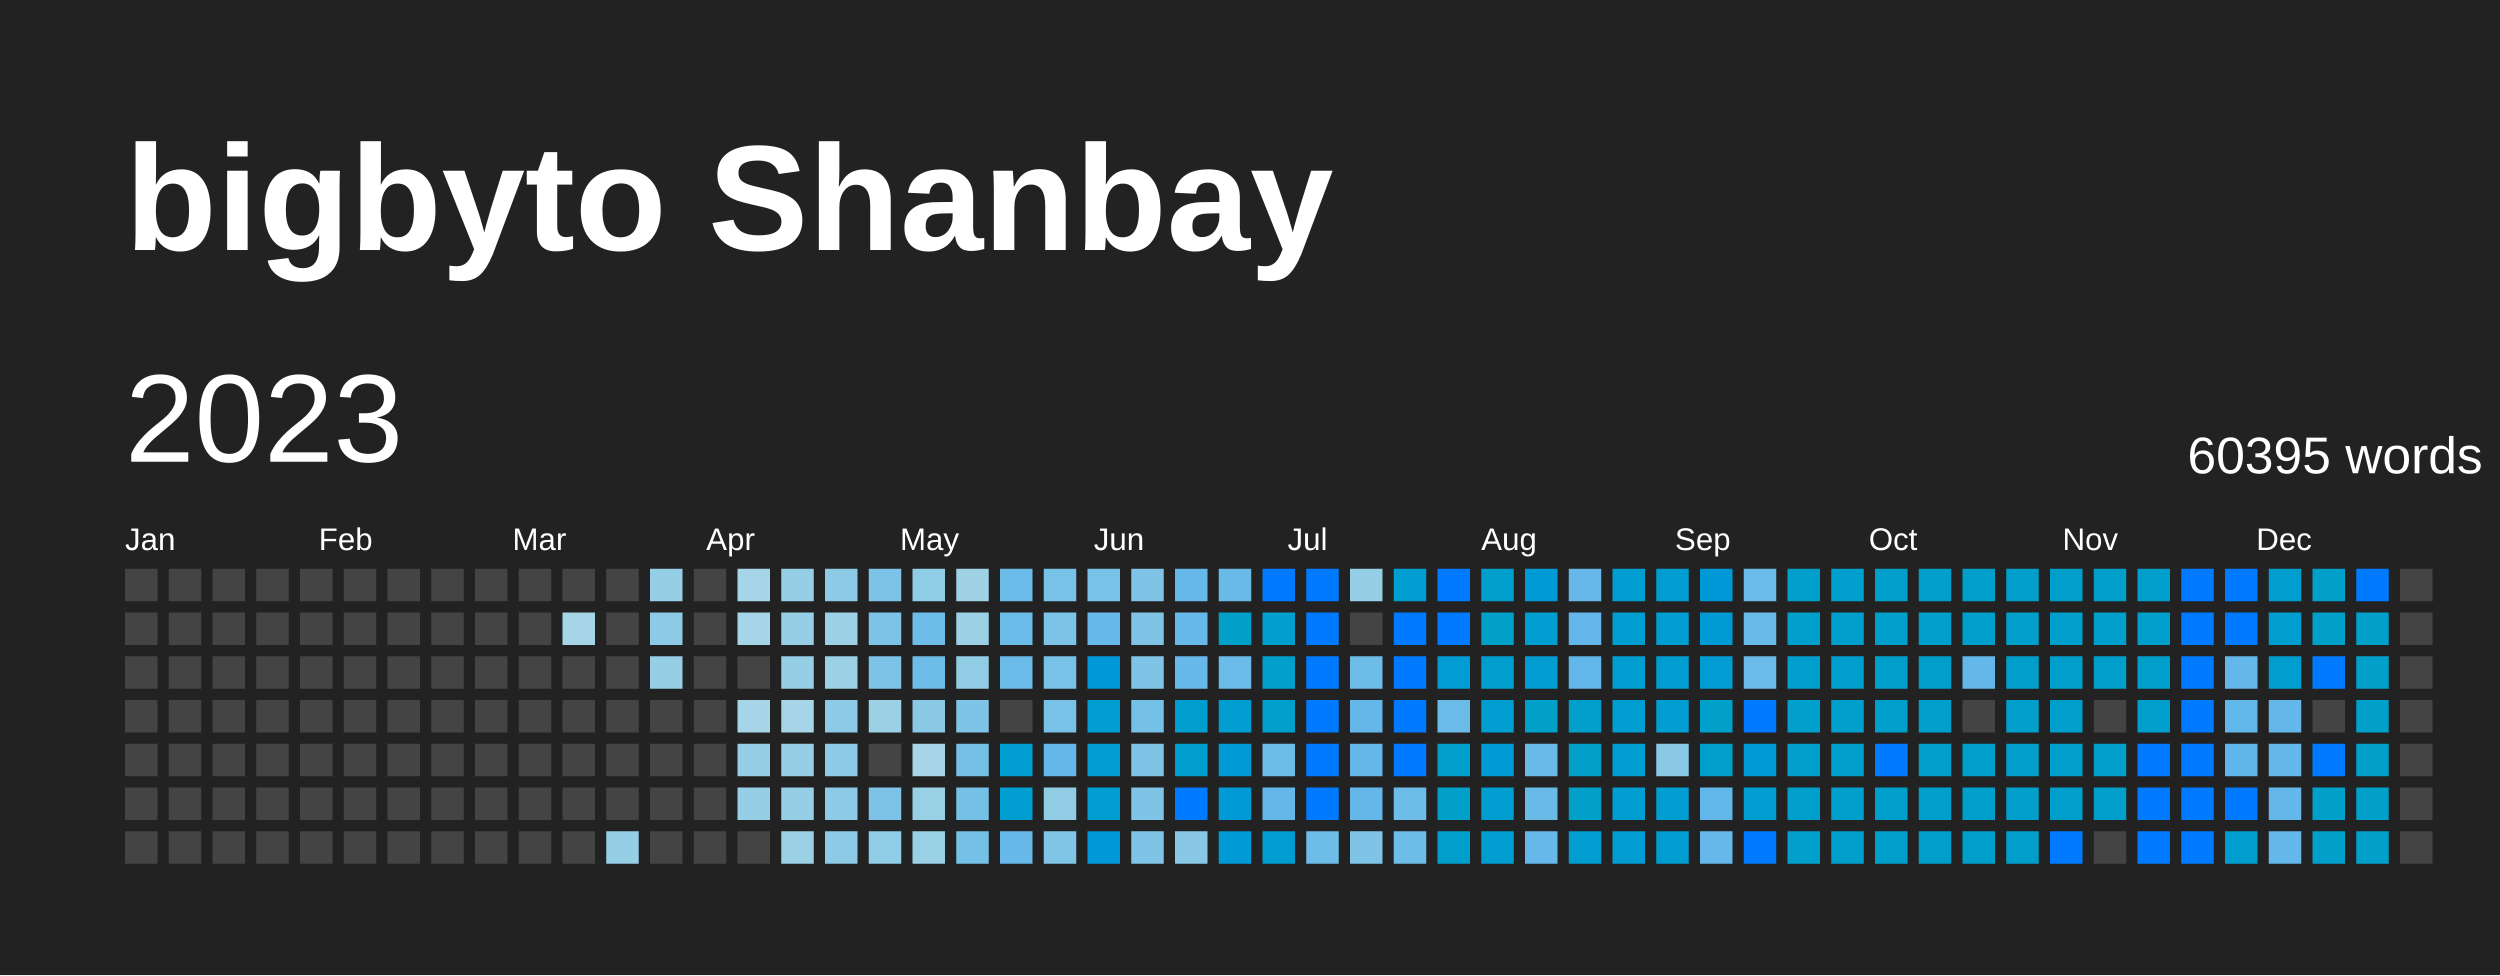
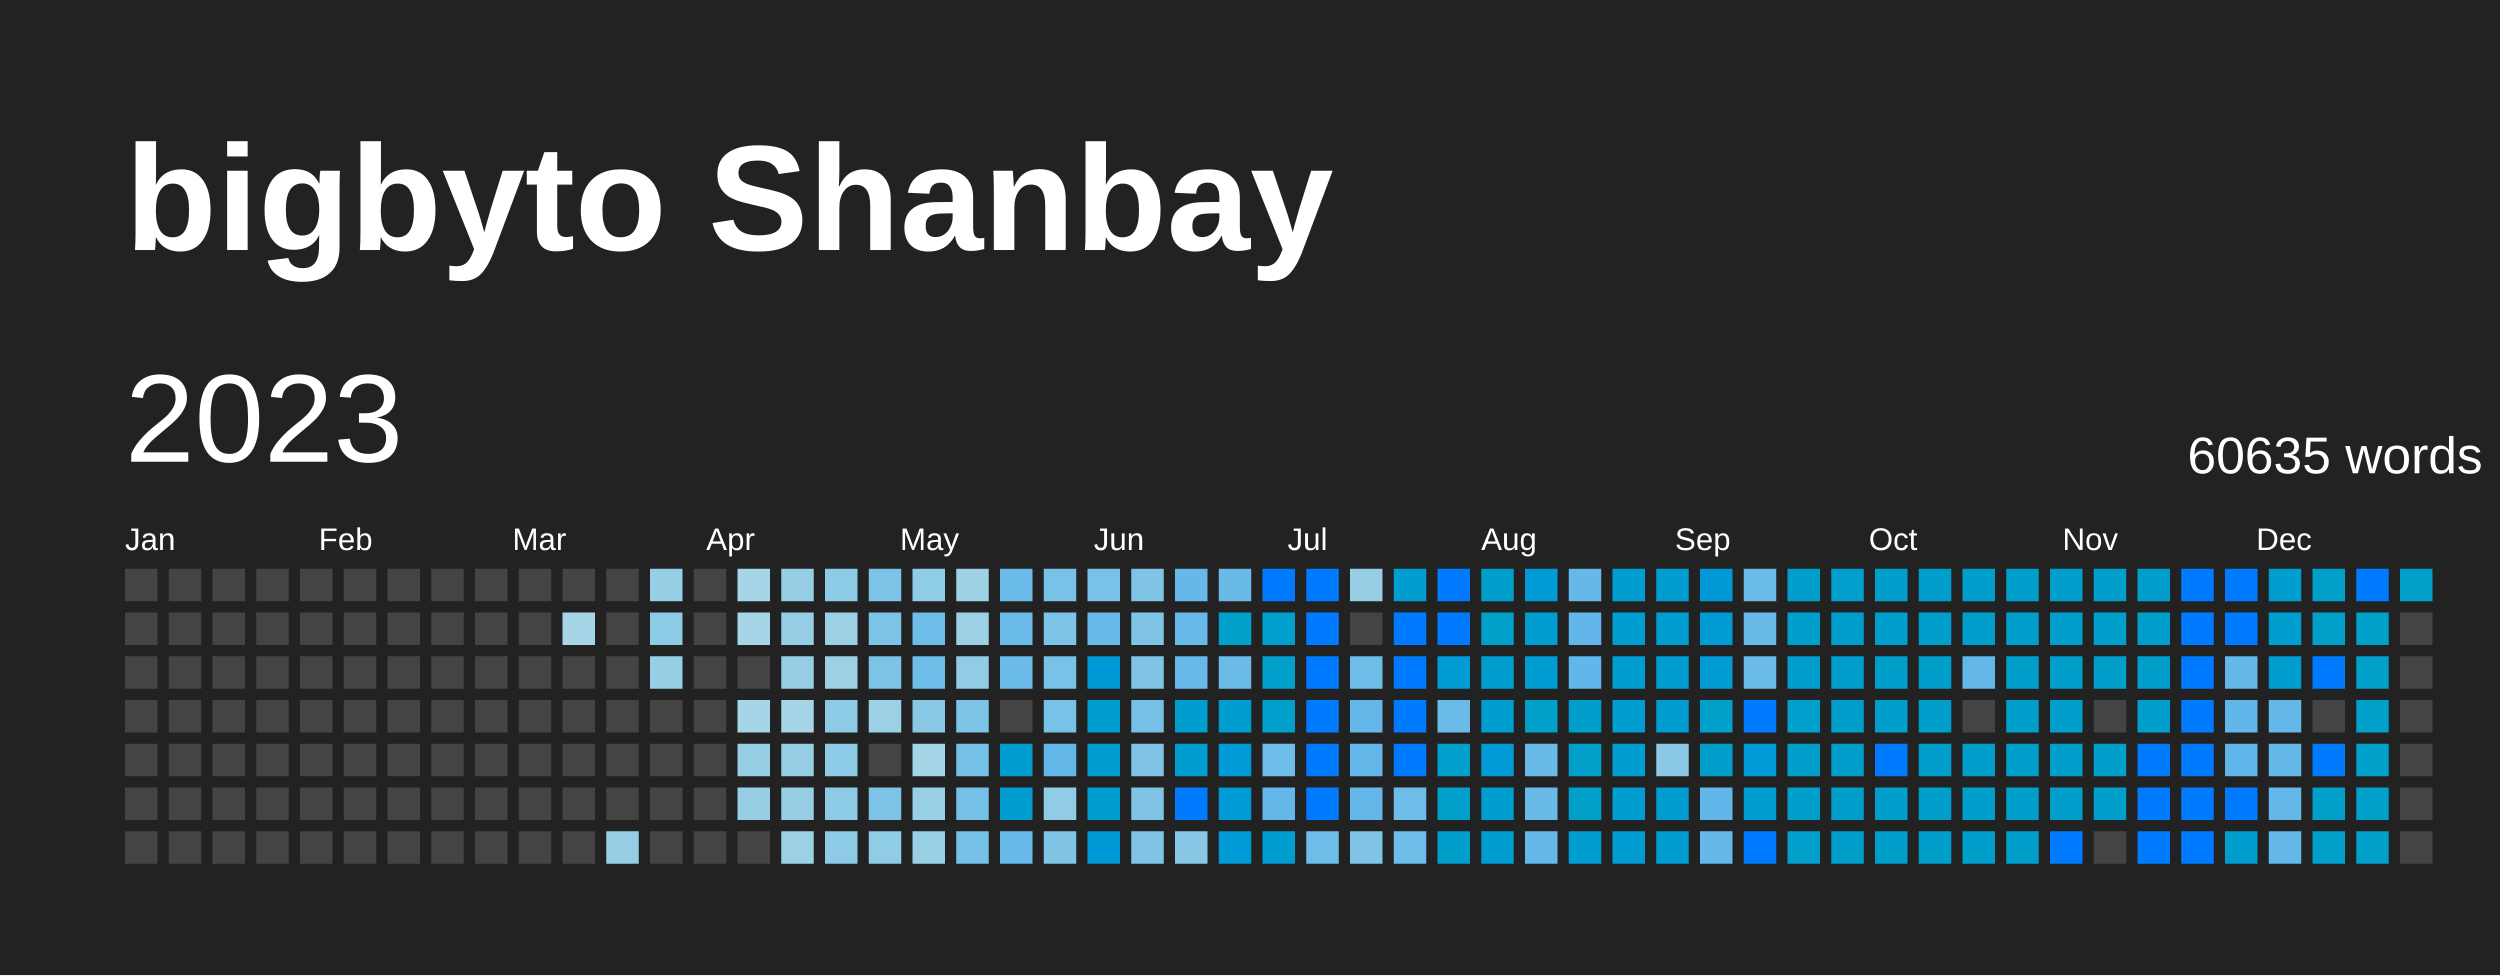
<svg xmlns="http://www.w3.org/2000/svg" baseProfile="full" height="78mm" version="1.1" viewBox="0,0,200,78" width="200mm">
  <defs />
  <rect fill="#222222" height="78" width="200" x="0" y="0" />
  <text fill="#FFFFFF" style="font-size:12px; font-family:Arial; font-weight:bold;" x="10" y="20">bigbyto Shanbay</text>
  <text dominant-baseline="hanging" fill="#FFFFFF" style="font-size:10.0px; font-family:Arial;" x="10" y="30">2023</text>
-   <text dominant-baseline="hanging" fill="#FFFFFF" style="font-size:4.125px; font-family:Arial;" x="175" y="35">60395 words</text>
+   <text dominant-baseline="hanging" fill="#FFFFFF" style="font-size:4.125px; font-family:Arial;" x="175" y="35">60635 words</text>
  <text fill="#FFFFFF" style="font-size:2.5px; font-family:Arial" x="10.0" y="44">Jan</text>
  <text fill="#FFFFFF" style="font-size:2.5px; font-family:Arial" x="25.5" y="44">Feb</text>
  <text fill="#FFFFFF" style="font-size:2.5px; font-family:Arial" x="41.0" y="44">Mar</text>
  <text fill="#FFFFFF" style="font-size:2.5px; font-family:Arial" x="56.5" y="44">Apr</text>
  <text fill="#FFFFFF" style="font-size:2.5px; font-family:Arial" x="72.0" y="44">May</text>
  <text fill="#FFFFFF" style="font-size:2.5px; font-family:Arial" x="87.5" y="44">Jun</text>
  <text fill="#FFFFFF" style="font-size:2.5px; font-family:Arial" x="103.0" y="44">Jul</text>
  <text fill="#FFFFFF" style="font-size:2.5px; font-family:Arial" x="118.5" y="44">Aug</text>
  <text fill="#FFFFFF" style="font-size:2.5px; font-family:Arial" x="134.0" y="44">Sep</text>
  <text fill="#FFFFFF" style="font-size:2.5px; font-family:Arial" x="149.5" y="44">Oct</text>
  <text fill="#FFFFFF" style="font-size:2.5px; font-family:Arial" x="165.0" y="44">Nov</text>
  <text fill="#FFFFFF" style="font-size:2.5px; font-family:Arial" x="180.5" y="44">Dec</text>
  <rect fill="#444444" height="2.6" width="2.6" x="10.0" y="45.5" />
  <rect fill="#444444" height="2.6" width="2.6" x="10.0" y="49.0" />
  <rect fill="#444444" height="2.6" width="2.6" x="10.0" y="52.5" />
  <rect fill="#444444" height="2.6" width="2.6" x="10.0" y="56.0" />
  <rect fill="#444444" height="2.6" width="2.6" x="10.0" y="59.5" />
  <rect fill="#444444" height="2.6" width="2.6" x="10.0" y="63.0" />
  <rect fill="#444444" height="2.6" width="2.6" x="10.0" y="66.5" />
  <rect fill="#444444" height="2.6" width="2.6" x="13.5" y="45.5" />
  <rect fill="#444444" height="2.6" width="2.6" x="13.5" y="49.0" />
  <rect fill="#444444" height="2.6" width="2.6" x="13.5" y="52.5" />
  <rect fill="#444444" height="2.6" width="2.6" x="13.5" y="56.0" />
  <rect fill="#444444" height="2.6" width="2.6" x="13.5" y="59.5" />
  <rect fill="#444444" height="2.6" width="2.6" x="13.5" y="63.0" />
  <rect fill="#444444" height="2.6" width="2.6" x="13.5" y="66.5" />
  <rect fill="#444444" height="2.6" width="2.6" x="17.0" y="45.5" />
  <rect fill="#444444" height="2.6" width="2.6" x="17.0" y="49.0" />
  <rect fill="#444444" height="2.6" width="2.6" x="17.0" y="52.5" />
  <rect fill="#444444" height="2.6" width="2.6" x="17.0" y="56.0" />
  <rect fill="#444444" height="2.6" width="2.6" x="17.0" y="59.5" />
  <rect fill="#444444" height="2.6" width="2.6" x="17.0" y="63.0" />
  <rect fill="#444444" height="2.6" width="2.6" x="17.0" y="66.5" />
  <rect fill="#444444" height="2.6" width="2.6" x="20.5" y="45.5" />
  <rect fill="#444444" height="2.6" width="2.6" x="20.5" y="49.0" />
  <rect fill="#444444" height="2.6" width="2.6" x="20.5" y="52.5" />
  <rect fill="#444444" height="2.6" width="2.6" x="20.5" y="56.0" />
  <rect fill="#444444" height="2.6" width="2.6" x="20.5" y="59.5" />
  <rect fill="#444444" height="2.6" width="2.6" x="20.5" y="63.0" />
  <rect fill="#444444" height="2.6" width="2.6" x="20.5" y="66.5" />
  <rect fill="#444444" height="2.6" width="2.6" x="24.0" y="45.5" />
  <rect fill="#444444" height="2.6" width="2.6" x="24.0" y="49.0" />
  <rect fill="#444444" height="2.6" width="2.6" x="24.0" y="52.5" />
  <rect fill="#444444" height="2.6" width="2.6" x="24.0" y="56.0" />
  <rect fill="#444444" height="2.6" width="2.6" x="24.0" y="59.5" />
  <rect fill="#444444" height="2.6" width="2.6" x="24.0" y="63.0" />
  <rect fill="#444444" height="2.6" width="2.6" x="24.0" y="66.5" />
  <rect fill="#444444" height="2.6" width="2.6" x="27.5" y="45.5" />
  <rect fill="#444444" height="2.6" width="2.6" x="27.5" y="49.0" />
  <rect fill="#444444" height="2.6" width="2.6" x="27.5" y="52.5" />
  <rect fill="#444444" height="2.6" width="2.6" x="27.5" y="56.0" />
  <rect fill="#444444" height="2.6" width="2.6" x="27.5" y="59.5" />
  <rect fill="#444444" height="2.6" width="2.6" x="27.5" y="63.0" />
  <rect fill="#444444" height="2.6" width="2.6" x="27.5" y="66.5" />
  <rect fill="#444444" height="2.6" width="2.6" x="31.0" y="45.5" />
  <rect fill="#444444" height="2.6" width="2.6" x="31.0" y="49.0" />
  <rect fill="#444444" height="2.6" width="2.6" x="31.0" y="52.5" />
  <rect fill="#444444" height="2.6" width="2.6" x="31.0" y="56.0" />
  <rect fill="#444444" height="2.6" width="2.6" x="31.0" y="59.5" />
  <rect fill="#444444" height="2.6" width="2.6" x="31.0" y="63.0" />
  <rect fill="#444444" height="2.6" width="2.6" x="31.0" y="66.5" />
  <rect fill="#444444" height="2.6" width="2.6" x="34.5" y="45.5" />
  <rect fill="#444444" height="2.6" width="2.6" x="34.5" y="49.0" />
  <rect fill="#444444" height="2.6" width="2.6" x="34.5" y="52.5" />
  <rect fill="#444444" height="2.6" width="2.6" x="34.5" y="56.0" />
  <rect fill="#444444" height="2.6" width="2.6" x="34.5" y="59.5" />
  <rect fill="#444444" height="2.6" width="2.6" x="34.5" y="63.0" />
  <rect fill="#444444" height="2.6" width="2.6" x="34.5" y="66.5" />
  <rect fill="#444444" height="2.6" width="2.6" x="38.0" y="45.5" />
  <rect fill="#444444" height="2.6" width="2.6" x="38.0" y="49.0" />
  <rect fill="#444444" height="2.6" width="2.6" x="38.0" y="52.5" />
  <rect fill="#444444" height="2.6" width="2.6" x="38.0" y="56.0" />
  <rect fill="#444444" height="2.6" width="2.6" x="38.0" y="59.5" />
  <rect fill="#444444" height="2.6" width="2.6" x="38.0" y="63.0" />
  <rect fill="#444444" height="2.6" width="2.6" x="38.0" y="66.5" />
  <rect fill="#444444" height="2.6" width="2.6" x="41.5" y="45.5" />
  <rect fill="#444444" height="2.6" width="2.6" x="41.5" y="49.0" />
  <rect fill="#444444" height="2.6" width="2.6" x="41.5" y="52.5" />
  <rect fill="#444444" height="2.6" width="2.6" x="41.5" y="56.0" />
  <rect fill="#444444" height="2.6" width="2.6" x="41.5" y="59.5" />
  <rect fill="#444444" height="2.6" width="2.6" x="41.5" y="63.0" />
  <rect fill="#444444" height="2.6" width="2.6" x="41.5" y="66.5" />
  <rect fill="#444444" height="2.6" width="2.6" x="45.0" y="45.5" />
  <rect fill="#a5d5e6" height="2.6" width="2.6" x="45.0" y="49.0" />
  <rect fill="#444444" height="2.6" width="2.6" x="45.0" y="52.5" />
  <rect fill="#444444" height="2.6" width="2.6" x="45.0" y="56.0" />
  <rect fill="#444444" height="2.6" width="2.6" x="45.0" y="59.5" />
  <rect fill="#444444" height="2.6" width="2.6" x="45.0" y="63.0" />
  <rect fill="#444444" height="2.6" width="2.6" x="45.0" y="66.5" />
  <rect fill="#444444" height="2.6" width="2.6" x="48.5" y="45.5" />
  <rect fill="#444444" height="2.6" width="2.6" x="48.5" y="49.0" />
  <rect fill="#444444" height="2.6" width="2.6" x="48.5" y="52.5" />
  <rect fill="#444444" height="2.6" width="2.6" x="48.5" y="56.0" />
  <rect fill="#444444" height="2.6" width="2.6" x="48.5" y="59.5" />
  <rect fill="#444444" height="2.6" width="2.6" x="48.5" y="63.0" />
  <rect fill="#96cee5" height="2.6" width="2.6" x="48.5" y="66.5" />
  <rect fill="#96cee5" height="2.6" width="2.6" x="52.0" y="45.5" />
  <rect fill="#8ccae6" height="2.6" width="2.6" x="52.0" y="49.0" />
  <rect fill="#96cee5" height="2.6" width="2.6" x="52.0" y="52.5" />
  <rect fill="#444444" height="2.6" width="2.6" x="52.0" y="56.0" />
  <rect fill="#444444" height="2.6" width="2.6" x="52.0" y="59.5" />
  <rect fill="#444444" height="2.6" width="2.6" x="52.0" y="63.0" />
  <rect fill="#444444" height="2.6" width="2.6" x="52.0" y="66.5" />
  <rect fill="#444444" height="2.6" width="2.6" x="55.5" y="45.5" />
  <rect fill="#444444" height="2.6" width="2.6" x="55.5" y="49.0" />
  <rect fill="#444444" height="2.6" width="2.6" x="55.5" y="52.5" />
  <rect fill="#444444" height="2.6" width="2.6" x="55.5" y="56.0" />
  <rect fill="#444444" height="2.6" width="2.6" x="55.5" y="59.5" />
  <rect fill="#444444" height="2.6" width="2.6" x="55.5" y="63.0" />
  <rect fill="#444444" height="2.6" width="2.6" x="55.5" y="66.5" />
  <rect fill="#a5d5e6" height="2.6" width="2.6" x="59.0" y="45.5" />
  <rect fill="#a5d5e6" height="2.6" width="2.6" x="59.0" y="49.0" />
  <rect fill="#444444" height="2.6" width="2.6" x="59.0" y="52.5" />
  <rect fill="#a5d5e6" height="2.6" width="2.6" x="59.0" y="56.0" />
  <rect fill="#96cee5" height="2.6" width="2.6" x="59.0" y="59.5" />
  <rect fill="#96cee5" height="2.6" width="2.6" x="59.0" y="63.0" />
  <rect fill="#444444" height="2.6" width="2.6" x="59.0" y="66.5" />
  <rect fill="#96cee5" height="2.6" width="2.6" x="62.5" y="45.5" />
  <rect fill="#96cee5" height="2.6" width="2.6" x="62.5" y="49.0" />
  <rect fill="#96cee5" height="2.6" width="2.6" x="62.5" y="52.5" />
  <rect fill="#a5d5e6" height="2.6" width="2.6" x="62.5" y="56.0" />
  <rect fill="#96cee5" height="2.6" width="2.6" x="62.5" y="59.5" />
  <rect fill="#96cee5" height="2.6" width="2.6" x="62.5" y="63.0" />
  <rect fill="#9cd1e5" height="2.6" width="2.6" x="62.5" y="66.5" />
  <rect fill="#8ccae6" height="2.6" width="2.6" x="66.0" y="45.5" />
  <rect fill="#9cd1e5" height="2.6" width="2.6" x="66.0" y="49.0" />
  <rect fill="#9cd1e5" height="2.6" width="2.6" x="66.0" y="52.5" />
  <rect fill="#8ccae6" height="2.6" width="2.6" x="66.0" y="56.0" />
  <rect fill="#8dcae6" height="2.6" width="2.6" x="66.0" y="59.5" />
  <rect fill="#8ccae6" height="2.6" width="2.6" x="66.0" y="63.0" />
  <rect fill="#8ccae6" height="2.6" width="2.6" x="66.0" y="66.5" />
  <rect fill="#7cc3e7" height="2.6" width="2.6" x="69.5" y="45.5" />
  <rect fill="#7cc3e7" height="2.6" width="2.6" x="69.5" y="49.0" />
  <rect fill="#7cc3e7" height="2.6" width="2.6" x="69.5" y="52.5" />
  <rect fill="#9cd1e5" height="2.6" width="2.6" x="69.5" y="56.0" />
  <rect fill="#444444" height="2.6" width="2.6" x="69.5" y="59.5" />
  <rect fill="#7cc3e7" height="2.6" width="2.6" x="69.5" y="63.0" />
  <rect fill="#8fcce5" height="2.6" width="2.6" x="69.5" y="66.5" />
  <rect fill="#8fcce5" height="2.6" width="2.6" x="73.0" y="45.5" />
  <rect fill="#6ebce8" height="2.6" width="2.6" x="73.0" y="49.0" />
  <rect fill="#6ebce8" height="2.6" width="2.6" x="73.0" y="52.5" />
  <rect fill="#89c9e6" height="2.6" width="2.6" x="73.0" y="56.0" />
  <rect fill="#a5d5e6" height="2.6" width="2.6" x="73.0" y="59.5" />
  <rect fill="#99d0e5" height="2.6" width="2.6" x="73.0" y="63.0" />
  <rect fill="#99d0e5" height="2.6" width="2.6" x="73.0" y="66.5" />
  <rect fill="#9fd2e5" height="2.6" width="2.6" x="76.5" y="45.5" />
  <rect fill="#9cd1e5" height="2.6" width="2.6" x="76.5" y="49.0" />
  <rect fill="#91cce5" height="2.6" width="2.6" x="76.5" y="52.5" />
  <rect fill="#7ec4e6" height="2.6" width="2.6" x="76.5" y="56.0" />
  <rect fill="#75c0e7" height="2.6" width="2.6" x="76.5" y="59.5" />
  <rect fill="#75c0e7" height="2.6" width="2.6" x="76.5" y="63.0" />
  <rect fill="#75c0e7" height="2.6" width="2.6" x="76.5" y="66.5" />
  <rect fill="#6bbbe8" height="2.6" width="2.6" x="80.0" y="45.5" />
  <rect fill="#6bbbe8" height="2.6" width="2.6" x="80.0" y="49.0" />
  <rect fill="#6bbbe8" height="2.6" width="2.6" x="80.0" y="52.5" />
  <rect fill="#444444" height="2.6" width="2.6" x="80.0" y="56.0" />
  <rect fill="#009dd1" height="2.6" width="2.6" x="80.0" y="59.5" />
  <rect fill="#009dd1" height="2.6" width="2.6" x="80.0" y="63.0" />
  <rect fill="#67b9e9" height="2.6" width="2.6" x="80.0" y="66.5" />
  <rect fill="#78c1e7" height="2.6" width="2.6" x="83.5" y="45.5" />
  <rect fill="#7bc3e7" height="2.6" width="2.6" x="83.5" y="49.0" />
  <rect fill="#78c1e7" height="2.6" width="2.6" x="83.5" y="52.5" />
  <rect fill="#78c1e7" height="2.6" width="2.6" x="83.5" y="56.0" />
  <rect fill="#63b7e9" height="2.6" width="2.6" x="83.5" y="59.5" />
  <rect fill="#91cce5" height="2.6" width="2.6" x="83.5" y="63.0" />
  <rect fill="#80c5e6" height="2.6" width="2.6" x="83.5" y="66.5" />
  <rect fill="#79c2e7" height="2.6" width="2.6" x="87.0" y="45.5" />
  <rect fill="#67b9e9" height="2.6" width="2.6" x="87.0" y="49.0" />
  <rect fill="#0099d8" height="2.6" width="2.6" x="87.0" y="52.5" />
  <rect fill="#009dd1" height="2.6" width="2.6" x="87.0" y="56.0" />
  <rect fill="#009dd1" height="2.6" width="2.6" x="87.0" y="59.5" />
  <rect fill="#009dd1" height="2.6" width="2.6" x="87.0" y="63.0" />
  <rect fill="#0099d8" height="2.6" width="2.6" x="87.0" y="66.5" />
  <rect fill="#7fc4e6" height="2.6" width="2.6" x="90.5" y="45.5" />
  <rect fill="#7fc4e6" height="2.6" width="2.6" x="90.5" y="49.0" />
  <rect fill="#7fc4e6" height="2.6" width="2.6" x="90.5" y="52.5" />
  <rect fill="#75c0e7" height="2.6" width="2.6" x="90.5" y="56.0" />
  <rect fill="#7fc4e6" height="2.6" width="2.6" x="90.5" y="59.5" />
  <rect fill="#7fc4e6" height="2.6" width="2.6" x="90.5" y="63.0" />
  <rect fill="#7fc4e6" height="2.6" width="2.6" x="90.5" y="66.5" />
  <rect fill="#65b8e9" height="2.6" width="2.6" x="94.0" y="45.5" />
  <rect fill="#67b9e9" height="2.6" width="2.6" x="94.0" y="49.0" />
  <rect fill="#67b9e9" height="2.6" width="2.6" x="94.0" y="52.5" />
  <rect fill="#009ece" height="2.6" width="2.6" x="94.0" y="56.0" />
  <rect fill="#009ece" height="2.6" width="2.6" x="94.0" y="59.5" />
  <rect fill="#007BFF" height="2.6" width="2.6" x="94.0" y="63.0" />
  <rect fill="#88c8e6" height="2.6" width="2.6" x="94.0" y="66.5" />
  <rect fill="#6abae8" height="2.6" width="2.6" x="97.5" y="45.5" />
  <rect fill="#00a0ca" height="2.6" width="2.6" x="97.5" y="49.0" />
  <rect fill="#6bbbe8" height="2.6" width="2.6" x="97.5" y="52.5" />
  <rect fill="#009dd1" height="2.6" width="2.6" x="97.5" y="56.0" />
  <rect fill="#009ad6" height="2.6" width="2.6" x="97.5" y="59.5" />
  <rect fill="#009ad6" height="2.6" width="2.6" x="97.5" y="63.0" />
  <rect fill="#009ad6" height="2.6" width="2.6" x="97.5" y="66.5" />
  <rect fill="#007BFF" height="2.6" width="2.6" x="101.0" y="45.5" />
  <rect fill="#009fcd" height="2.6" width="2.6" x="101.0" y="49.0" />
  <rect fill="#009fcc" height="2.6" width="2.6" x="101.0" y="52.5" />
  <rect fill="#009fcc" height="2.6" width="2.6" x="101.0" y="56.0" />
  <rect fill="#6ebce8" height="2.6" width="2.6" x="101.0" y="59.5" />
  <rect fill="#63b7e9" height="2.6" width="2.6" x="101.0" y="63.0" />
  <rect fill="#009dd1" height="2.6" width="2.6" x="101.0" y="66.5" />
  <rect fill="#007BFF" height="2.6" width="2.6" x="104.5" y="45.5" />
  <rect fill="#007BFF" height="2.6" width="2.6" x="104.5" y="49.0" />
  <rect fill="#007BFF" height="2.6" width="2.6" x="104.5" y="52.5" />
  <rect fill="#007BFF" height="2.6" width="2.6" x="104.5" y="56.0" />
  <rect fill="#007BFF" height="2.6" width="2.6" x="104.5" y="59.5" />
  <rect fill="#007BFF" height="2.6" width="2.6" x="104.5" y="63.0" />
  <rect fill="#6ebce8" height="2.6" width="2.6" x="104.5" y="66.5" />
  <rect fill="#95cee5" height="2.6" width="2.6" x="108.0" y="45.5" />
  <rect fill="#444444" height="2.6" width="2.6" x="108.0" y="49.0" />
  <rect fill="#6ebce8" height="2.6" width="2.6" x="108.0" y="52.5" />
  <rect fill="#63b7e9" height="2.6" width="2.6" x="108.0" y="56.0" />
  <rect fill="#63b7e9" height="2.6" width="2.6" x="108.0" y="59.5" />
  <rect fill="#63b7e9" height="2.6" width="2.6" x="108.0" y="63.0" />
  <rect fill="#7fc4e6" height="2.6" width="2.6" x="108.0" y="66.5" />
  <rect fill="#009dd1" height="2.6" width="2.6" x="111.5" y="45.5" />
  <rect fill="#007BFF" height="2.6" width="2.6" x="111.5" y="49.0" />
  <rect fill="#007BFF" height="2.6" width="2.6" x="111.5" y="52.5" />
  <rect fill="#007BFF" height="2.6" width="2.6" x="111.5" y="56.0" />
  <rect fill="#007BFF" height="2.6" width="2.6" x="111.5" y="59.5" />
  <rect fill="#6ebce8" height="2.6" width="2.6" x="111.5" y="63.0" />
  <rect fill="#6ebce8" height="2.6" width="2.6" x="111.5" y="66.5" />
  <rect fill="#007BFF" height="2.6" width="2.6" x="115.0" y="45.5" />
  <rect fill="#007BFF" height="2.6" width="2.6" x="115.0" y="49.0" />
  <rect fill="#009cd3" height="2.6" width="2.6" x="115.0" y="52.5" />
  <rect fill="#6bbbe8" height="2.6" width="2.6" x="115.0" y="56.0" />
  <rect fill="#009fcc" height="2.6" width="2.6" x="115.0" y="59.5" />
  <rect fill="#00a0ca" height="2.6" width="2.6" x="115.0" y="63.0" />
  <rect fill="#009fcb" height="2.6" width="2.6" x="115.0" y="66.5" />
  <rect fill="#009fcb" height="2.6" width="2.6" x="118.5" y="45.5" />
  <rect fill="#00a0ca" height="2.6" width="2.6" x="118.5" y="49.0" />
  <rect fill="#009ece" height="2.6" width="2.6" x="118.5" y="52.5" />
  <rect fill="#009dd1" height="2.6" width="2.6" x="118.5" y="56.0" />
  <rect fill="#009ad7" height="2.6" width="2.6" x="118.5" y="59.5" />
  <rect fill="#009dd1" height="2.6" width="2.6" x="118.5" y="63.0" />
  <rect fill="#009dd1" height="2.6" width="2.6" x="118.5" y="66.5" />
  <rect fill="#009ad7" height="2.6" width="2.6" x="122.0" y="45.5" />
  <rect fill="#009dd1" height="2.6" width="2.6" x="122.0" y="49.0" />
  <rect fill="#009cd2" height="2.6" width="2.6" x="122.0" y="52.5" />
  <rect fill="#00a0ca" height="2.6" width="2.6" x="122.0" y="56.0" />
  <rect fill="#6abae8" height="2.6" width="2.6" x="122.0" y="59.5" />
  <rect fill="#6abae8" height="2.6" width="2.6" x="122.0" y="63.0" />
  <rect fill="#65b8e9" height="2.6" width="2.6" x="122.0" y="66.5" />
  <rect fill="#66b8e9" height="2.6" width="2.6" x="125.5" y="45.5" />
  <rect fill="#62b6e9" height="2.6" width="2.6" x="125.5" y="49.0" />
  <rect fill="#61b6ea" height="2.6" width="2.6" x="125.5" y="52.5" />
  <rect fill="#009fcb" height="2.6" width="2.6" x="125.5" y="56.0" />
  <rect fill="#00a0ca" height="2.6" width="2.6" x="125.5" y="59.5" />
  <rect fill="#00a0ca" height="2.6" width="2.6" x="125.5" y="63.0" />
  <rect fill="#009dd1" height="2.6" width="2.6" x="125.5" y="66.5" />
  <rect fill="#009dd1" height="2.6" width="2.6" x="129.0" y="45.5" />
  <rect fill="#009dd1" height="2.6" width="2.6" x="129.0" y="49.0" />
  <rect fill="#009dd1" height="2.6" width="2.6" x="129.0" y="52.5" />
  <rect fill="#009dd1" height="2.6" width="2.6" x="129.0" y="56.0" />
  <rect fill="#009dd1" height="2.6" width="2.6" x="129.0" y="59.5" />
  <rect fill="#009dd1" height="2.6" width="2.6" x="129.0" y="63.0" />
  <rect fill="#009cd2" height="2.6" width="2.6" x="129.0" y="66.5" />
  <rect fill="#009dd1" height="2.6" width="2.6" x="132.5" y="45.5" />
  <rect fill="#009dd1" height="2.6" width="2.6" x="132.5" y="49.0" />
  <rect fill="#009dd1" height="2.6" width="2.6" x="132.5" y="52.5" />
  <rect fill="#009dd1" height="2.6" width="2.6" x="132.5" y="56.0" />
  <rect fill="#89c9e6" height="2.6" width="2.6" x="132.5" y="59.5" />
  <rect fill="#009dd1" height="2.6" width="2.6" x="132.5" y="63.0" />
  <rect fill="#009dd1" height="2.6" width="2.6" x="132.5" y="66.5" />
  <rect fill="#0099d8" height="2.6" width="2.6" x="136.0" y="45.5" />
  <rect fill="#009bd5" height="2.6" width="2.6" x="136.0" y="49.0" />
  <rect fill="#009cd3" height="2.6" width="2.6" x="136.0" y="52.5" />
  <rect fill="#00a0ca" height="2.6" width="2.6" x="136.0" y="56.0" />
  <rect fill="#009fcb" height="2.6" width="2.6" x="136.0" y="59.5" />
  <rect fill="#61b6ea" height="2.6" width="2.6" x="136.0" y="63.0" />
  <rect fill="#65b8e9" height="2.6" width="2.6" x="136.0" y="66.5" />
  <rect fill="#6bbbe8" height="2.6" width="2.6" x="139.5" y="45.5" />
  <rect fill="#69bae9" height="2.6" width="2.6" x="139.5" y="49.0" />
  <rect fill="#6bbbe8" height="2.6" width="2.6" x="139.5" y="52.5" />
  <rect fill="#007BFF" height="2.6" width="2.6" x="139.5" y="56.0" />
  <rect fill="#009ad6" height="2.6" width="2.6" x="139.5" y="59.5" />
  <rect fill="#009dd1" height="2.6" width="2.6" x="139.5" y="63.0" />
  <rect fill="#007BFF" height="2.6" width="2.6" x="139.5" y="66.5" />
  <rect fill="#009fcb" height="2.6" width="2.6" x="143.0" y="45.5" />
  <rect fill="#009fcb" height="2.6" width="2.6" x="143.0" y="49.0" />
  <rect fill="#009ecd" height="2.6" width="2.6" x="143.0" y="52.5" />
  <rect fill="#009fcc" height="2.6" width="2.6" x="143.0" y="56.0" />
  <rect fill="#009fcb" height="2.6" width="2.6" x="143.0" y="59.5" />
  <rect fill="#009fcb" height="2.6" width="2.6" x="143.0" y="63.0" />
  <rect fill="#009fcc" height="2.6" width="2.6" x="143.0" y="66.5" />
  <rect fill="#009fcd" height="2.6" width="2.6" x="146.5" y="45.5" />
  <rect fill="#009fcb" height="2.6" width="2.6" x="146.5" y="49.0" />
  <rect fill="#009ecd" height="2.6" width="2.6" x="146.5" y="52.5" />
  <rect fill="#009fcb" height="2.6" width="2.6" x="146.5" y="56.0" />
  <rect fill="#009fcb" height="2.6" width="2.6" x="146.5" y="59.5" />
  <rect fill="#009fcb" height="2.6" width="2.6" x="146.5" y="63.0" />
  <rect fill="#009fcb" height="2.6" width="2.6" x="146.5" y="66.5" />
  <rect fill="#009fcb" height="2.6" width="2.6" x="150.0" y="45.5" />
  <rect fill="#009fcb" height="2.6" width="2.6" x="150.0" y="49.0" />
  <rect fill="#009fcb" height="2.6" width="2.6" x="150.0" y="52.5" />
  <rect fill="#009fcb" height="2.6" width="2.6" x="150.0" y="56.0" />
  <rect fill="#007BFF" height="2.6" width="2.6" x="150.0" y="59.5" />
  <rect fill="#009fcb" height="2.6" width="2.6" x="150.0" y="63.0" />
  <rect fill="#009fcb" height="2.6" width="2.6" x="150.0" y="66.5" />
  <rect fill="#009fcb" height="2.6" width="2.6" x="153.5" y="45.5" />
  <rect fill="#009fcb" height="2.6" width="2.6" x="153.5" y="49.0" />
  <rect fill="#009fcb" height="2.6" width="2.6" x="153.5" y="52.5" />
  <rect fill="#009fcb" height="2.6" width="2.6" x="153.5" y="56.0" />
  <rect fill="#009fcb" height="2.6" width="2.6" x="153.5" y="59.5" />
  <rect fill="#009fcb" height="2.6" width="2.6" x="153.5" y="63.0" />
  <rect fill="#009fcb" height="2.6" width="2.6" x="153.5" y="66.5" />
  <rect fill="#009fcb" height="2.6" width="2.6" x="157.0" y="45.5" />
  <rect fill="#009fcb" height="2.6" width="2.6" x="157.0" y="49.0" />
  <rect fill="#64b7e9" height="2.6" width="2.6" x="157.0" y="52.5" />
  <rect fill="#444444" height="2.6" width="2.6" x="157.0" y="56.0" />
  <rect fill="#009fcb" height="2.6" width="2.6" x="157.0" y="59.5" />
  <rect fill="#009fcb" height="2.6" width="2.6" x="157.0" y="63.0" />
  <rect fill="#009fcb" height="2.6" width="2.6" x="157.0" y="66.5" />
  <rect fill="#009fcb" height="2.6" width="2.6" x="160.5" y="45.5" />
  <rect fill="#009fcb" height="2.6" width="2.6" x="160.5" y="49.0" />
  <rect fill="#009fcb" height="2.6" width="2.6" x="160.5" y="52.5" />
  <rect fill="#009fcb" height="2.6" width="2.6" x="160.5" y="56.0" />
  <rect fill="#009fcb" height="2.6" width="2.6" x="160.5" y="59.5" />
  <rect fill="#009fcb" height="2.6" width="2.6" x="160.5" y="63.0" />
  <rect fill="#009fcb" height="2.6" width="2.6" x="160.5" y="66.5" />
  <rect fill="#009fcb" height="2.6" width="2.6" x="164.0" y="45.5" />
  <rect fill="#009fcb" height="2.6" width="2.6" x="164.0" y="49.0" />
  <rect fill="#009fcb" height="2.6" width="2.6" x="164.0" y="52.5" />
  <rect fill="#009fcb" height="2.6" width="2.6" x="164.0" y="56.0" />
  <rect fill="#009fcb" height="2.6" width="2.6" x="164.0" y="59.5" />
  <rect fill="#009fcb" height="2.6" width="2.6" x="164.0" y="63.0" />
  <rect fill="#007BFF" height="2.6" width="2.6" x="164.0" y="66.5" />
  <rect fill="#009fcb" height="2.6" width="2.6" x="167.5" y="45.5" />
  <rect fill="#009fcb" height="2.6" width="2.6" x="167.5" y="49.0" />
  <rect fill="#009fcb" height="2.6" width="2.6" x="167.5" y="52.5" />
  <rect fill="#444444" height="2.6" width="2.6" x="167.5" y="56.0" />
  <rect fill="#009fcb" height="2.6" width="2.6" x="167.5" y="59.5" />
  <rect fill="#009fcb" height="2.6" width="2.6" x="167.5" y="63.0" />
  <rect fill="#444444" height="2.6" width="2.6" x="167.5" y="66.5" />
  <rect fill="#009fcb" height="2.6" width="2.6" x="171.0" y="45.5" />
  <rect fill="#009fcb" height="2.6" width="2.6" x="171.0" y="49.0" />
  <rect fill="#009fcb" height="2.6" width="2.6" x="171.0" y="52.5" />
  <rect fill="#009fcb" height="2.6" width="2.6" x="171.0" y="56.0" />
  <rect fill="#007BFF" height="2.6" width="2.6" x="171.0" y="59.5" />
  <rect fill="#007BFF" height="2.6" width="2.6" x="171.0" y="63.0" />
  <rect fill="#007BFF" height="2.6" width="2.6" x="171.0" y="66.5" />
  <rect fill="#007BFF" height="2.6" width="2.6" x="174.5" y="45.5" />
  <rect fill="#007BFF" height="2.6" width="2.6" x="174.5" y="49.0" />
  <rect fill="#007BFF" height="2.6" width="2.6" x="174.5" y="52.5" />
  <rect fill="#007BFF" height="2.6" width="2.6" x="174.5" y="56.0" />
  <rect fill="#007BFF" height="2.6" width="2.6" x="174.5" y="59.5" />
  <rect fill="#007BFF" height="2.6" width="2.6" x="174.5" y="63.0" />
  <rect fill="#007BFF" height="2.6" width="2.6" x="174.5" y="66.5" />
  <rect fill="#007BFF" height="2.6" width="2.6" x="178.0" y="45.5" />
  <rect fill="#007BFF" height="2.6" width="2.6" x="178.0" y="49.0" />
  <rect fill="#64b7e9" height="2.6" width="2.6" x="178.0" y="52.5" />
  <rect fill="#61b6ea" height="2.6" width="2.6" x="178.0" y="56.0" />
  <rect fill="#60b5ea" height="2.6" width="2.6" x="178.0" y="59.5" />
  <rect fill="#007BFF" height="2.6" width="2.6" x="178.0" y="63.0" />
  <rect fill="#009ecf" height="2.6" width="2.6" x="178.0" y="66.5" />
  <rect fill="#009ece" height="2.6" width="2.6" x="181.5" y="45.5" />
  <rect fill="#009ecf" height="2.6" width="2.6" x="181.5" y="49.0" />
  <rect fill="#009ece" height="2.6" width="2.6" x="181.5" y="52.5" />
  <rect fill="#63b7e9" height="2.6" width="2.6" x="181.5" y="56.0" />
  <rect fill="#63b7e9" height="2.6" width="2.6" x="181.5" y="59.5" />
  <rect fill="#63b7e9" height="2.6" width="2.6" x="181.5" y="63.0" />
  <rect fill="#63b7e9" height="2.6" width="2.6" x="181.5" y="66.5" />
  <rect fill="#00a0ca" height="2.6" width="2.6" x="185.0" y="45.5" />
  <rect fill="#00a0ca" height="2.6" width="2.6" x="185.0" y="49.0" />
  <rect fill="#007BFF" height="2.6" width="2.6" x="185.0" y="52.5" />
  <rect fill="#444444" height="2.6" width="2.6" x="185.0" y="56.0" />
  <rect fill="#007BFF" height="2.6" width="2.6" x="185.0" y="59.5" />
  <rect fill="#00a0ca" height="2.6" width="2.6" x="185.0" y="63.0" />
  <rect fill="#00a0ca" height="2.6" width="2.6" x="185.0" y="66.5" />
  <rect fill="#007BFF" height="2.6" width="2.6" x="188.5" y="45.5" />
  <rect fill="#00a0ca" height="2.6" width="2.6" x="188.5" y="49.0" />
  <rect fill="#00a0ca" height="2.6" width="2.6" x="188.5" y="52.5" />
  <rect fill="#00a0ca" height="2.6" width="2.6" x="188.5" y="56.0" />
  <rect fill="#00a0ca" height="2.6" width="2.6" x="188.5" y="59.5" />
  <rect fill="#00a0ca" height="2.6" width="2.6" x="188.5" y="63.0" />
  <rect fill="#00a0ca" height="2.6" width="2.6" x="188.5" y="66.5" />
-   <rect fill="#444444" height="2.6" width="2.6" x="192.0" y="45.5" />
+   <rect fill="#00a0ca" height="2.6" width="2.6" x="192.0" y="45.5" />
  <rect fill="#444444" height="2.6" width="2.6" x="192.0" y="49.0" />
  <rect fill="#444444" height="2.6" width="2.6" x="192.0" y="52.5" />
  <rect fill="#444444" height="2.6" width="2.6" x="192.0" y="56.0" />
  <rect fill="#444444" height="2.6" width="2.6" x="192.0" y="59.5" />
  <rect fill="#444444" height="2.6" width="2.6" x="192.0" y="63.0" />
  <rect fill="#444444" height="2.6" width="2.6" x="192.0" y="66.5" />
</svg>
